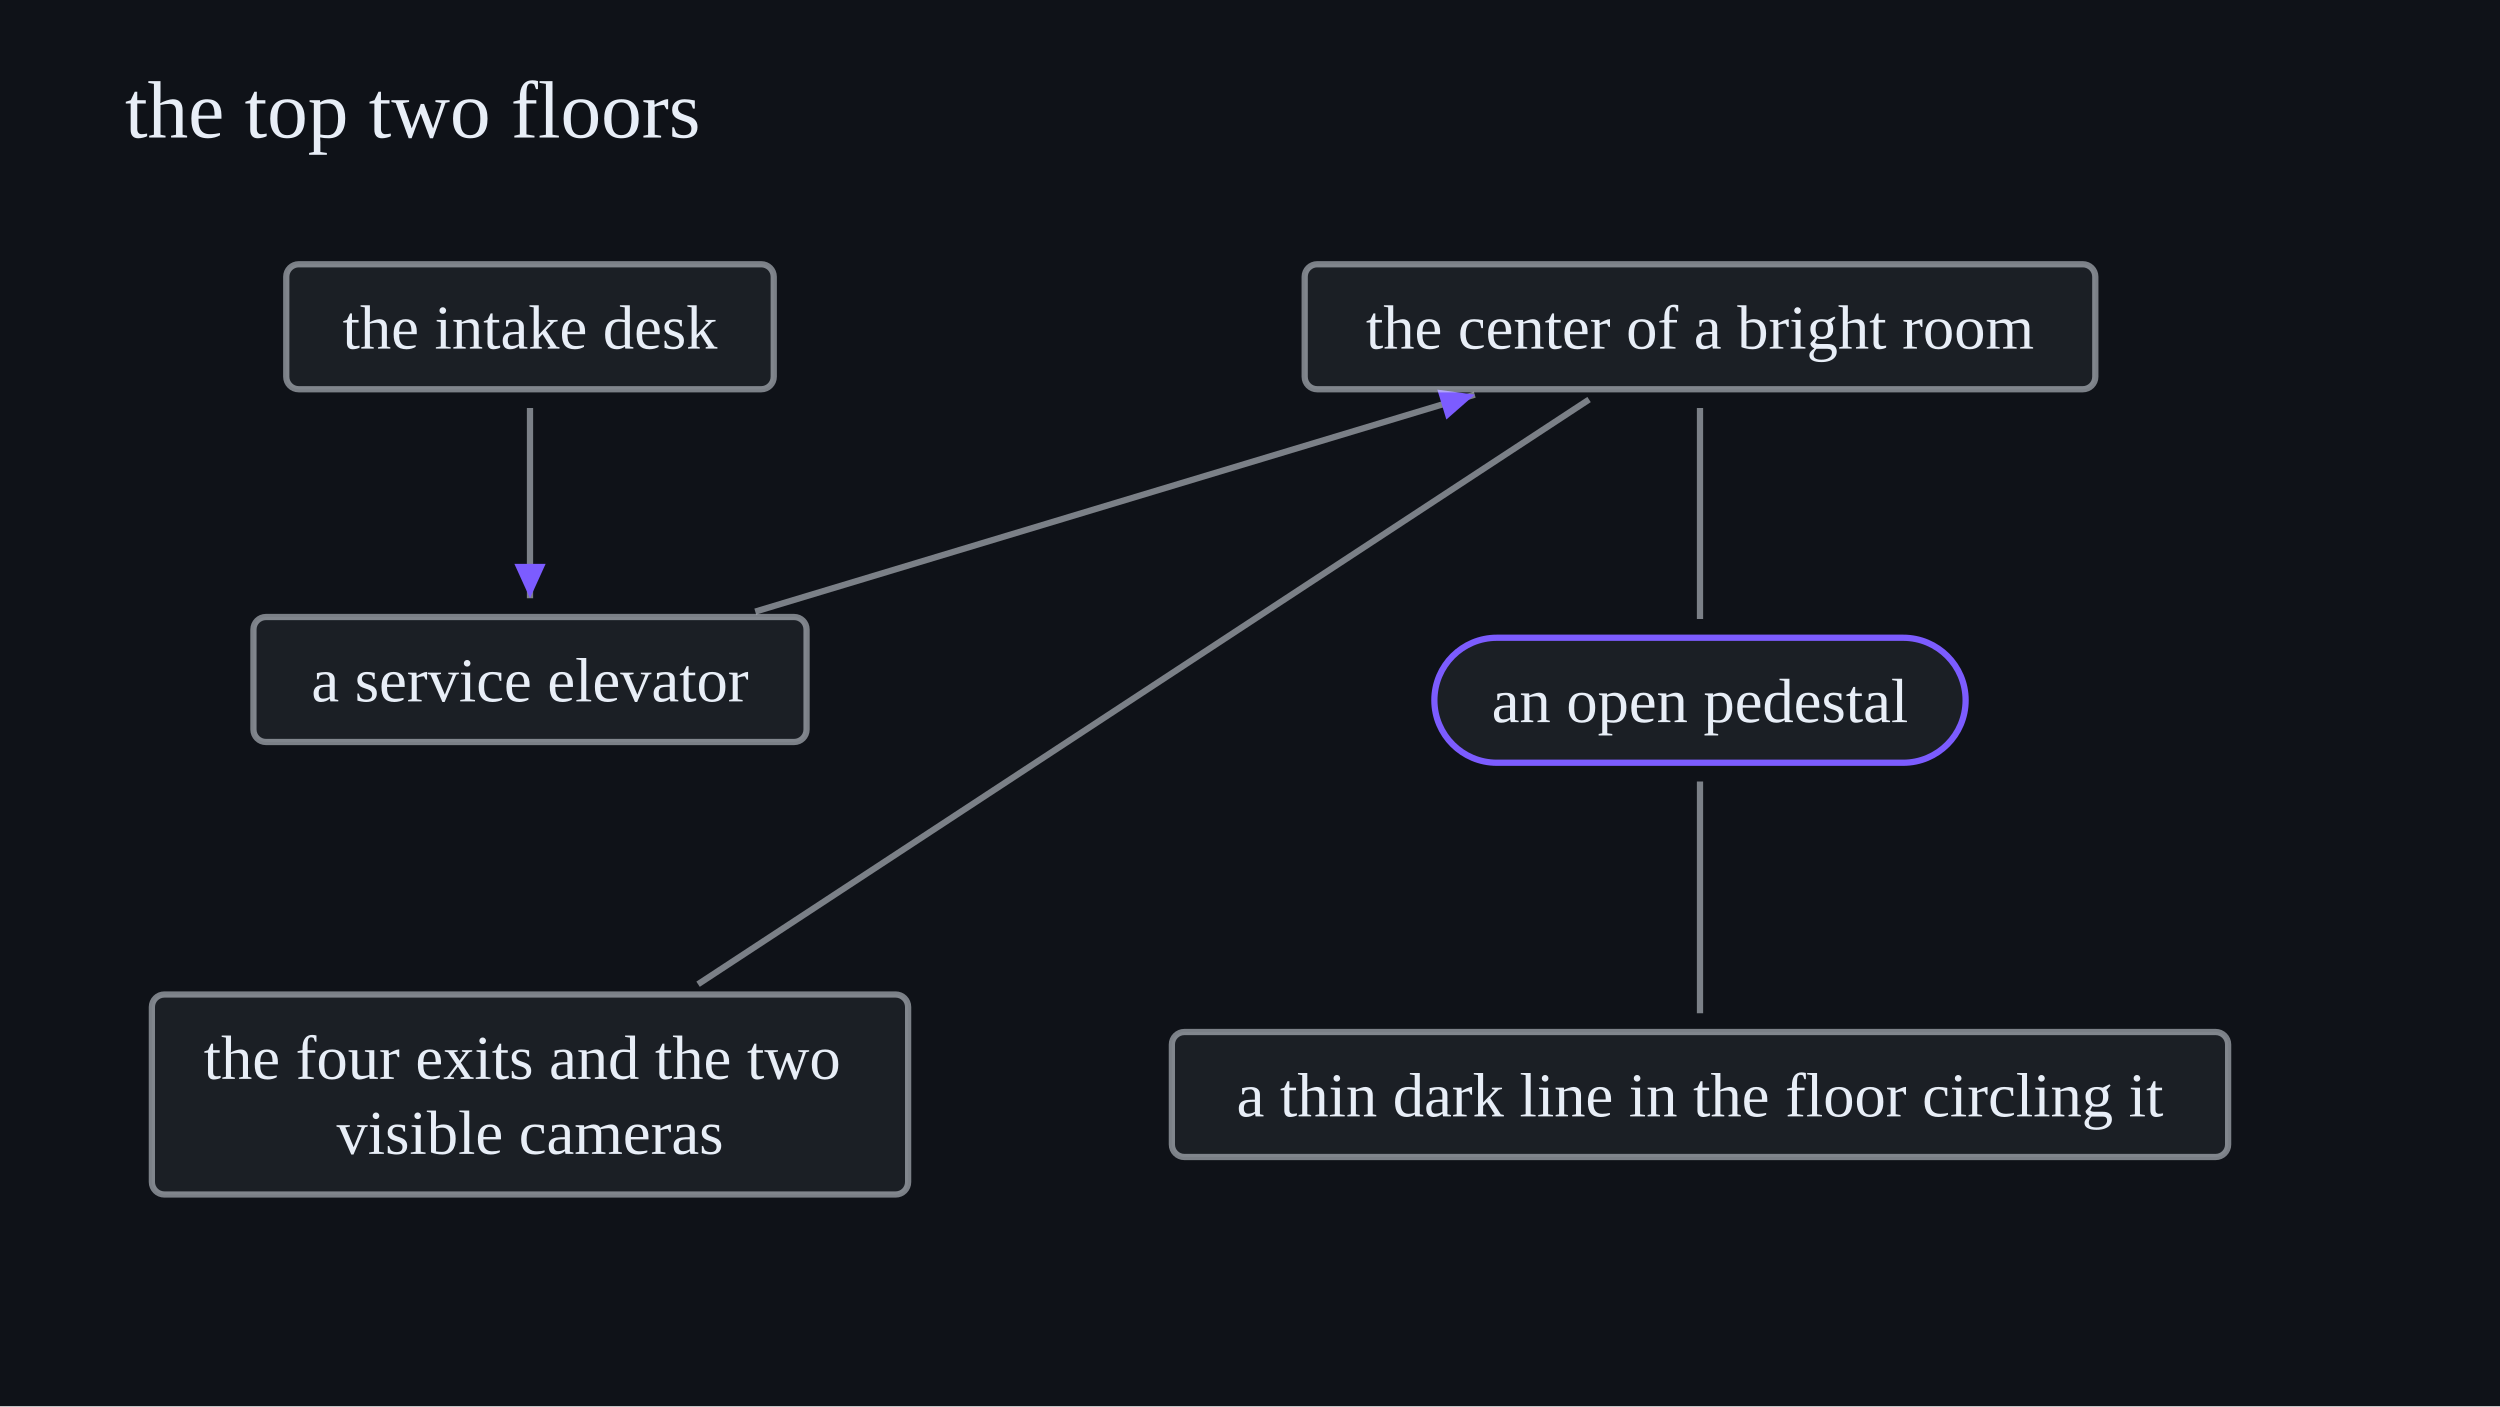
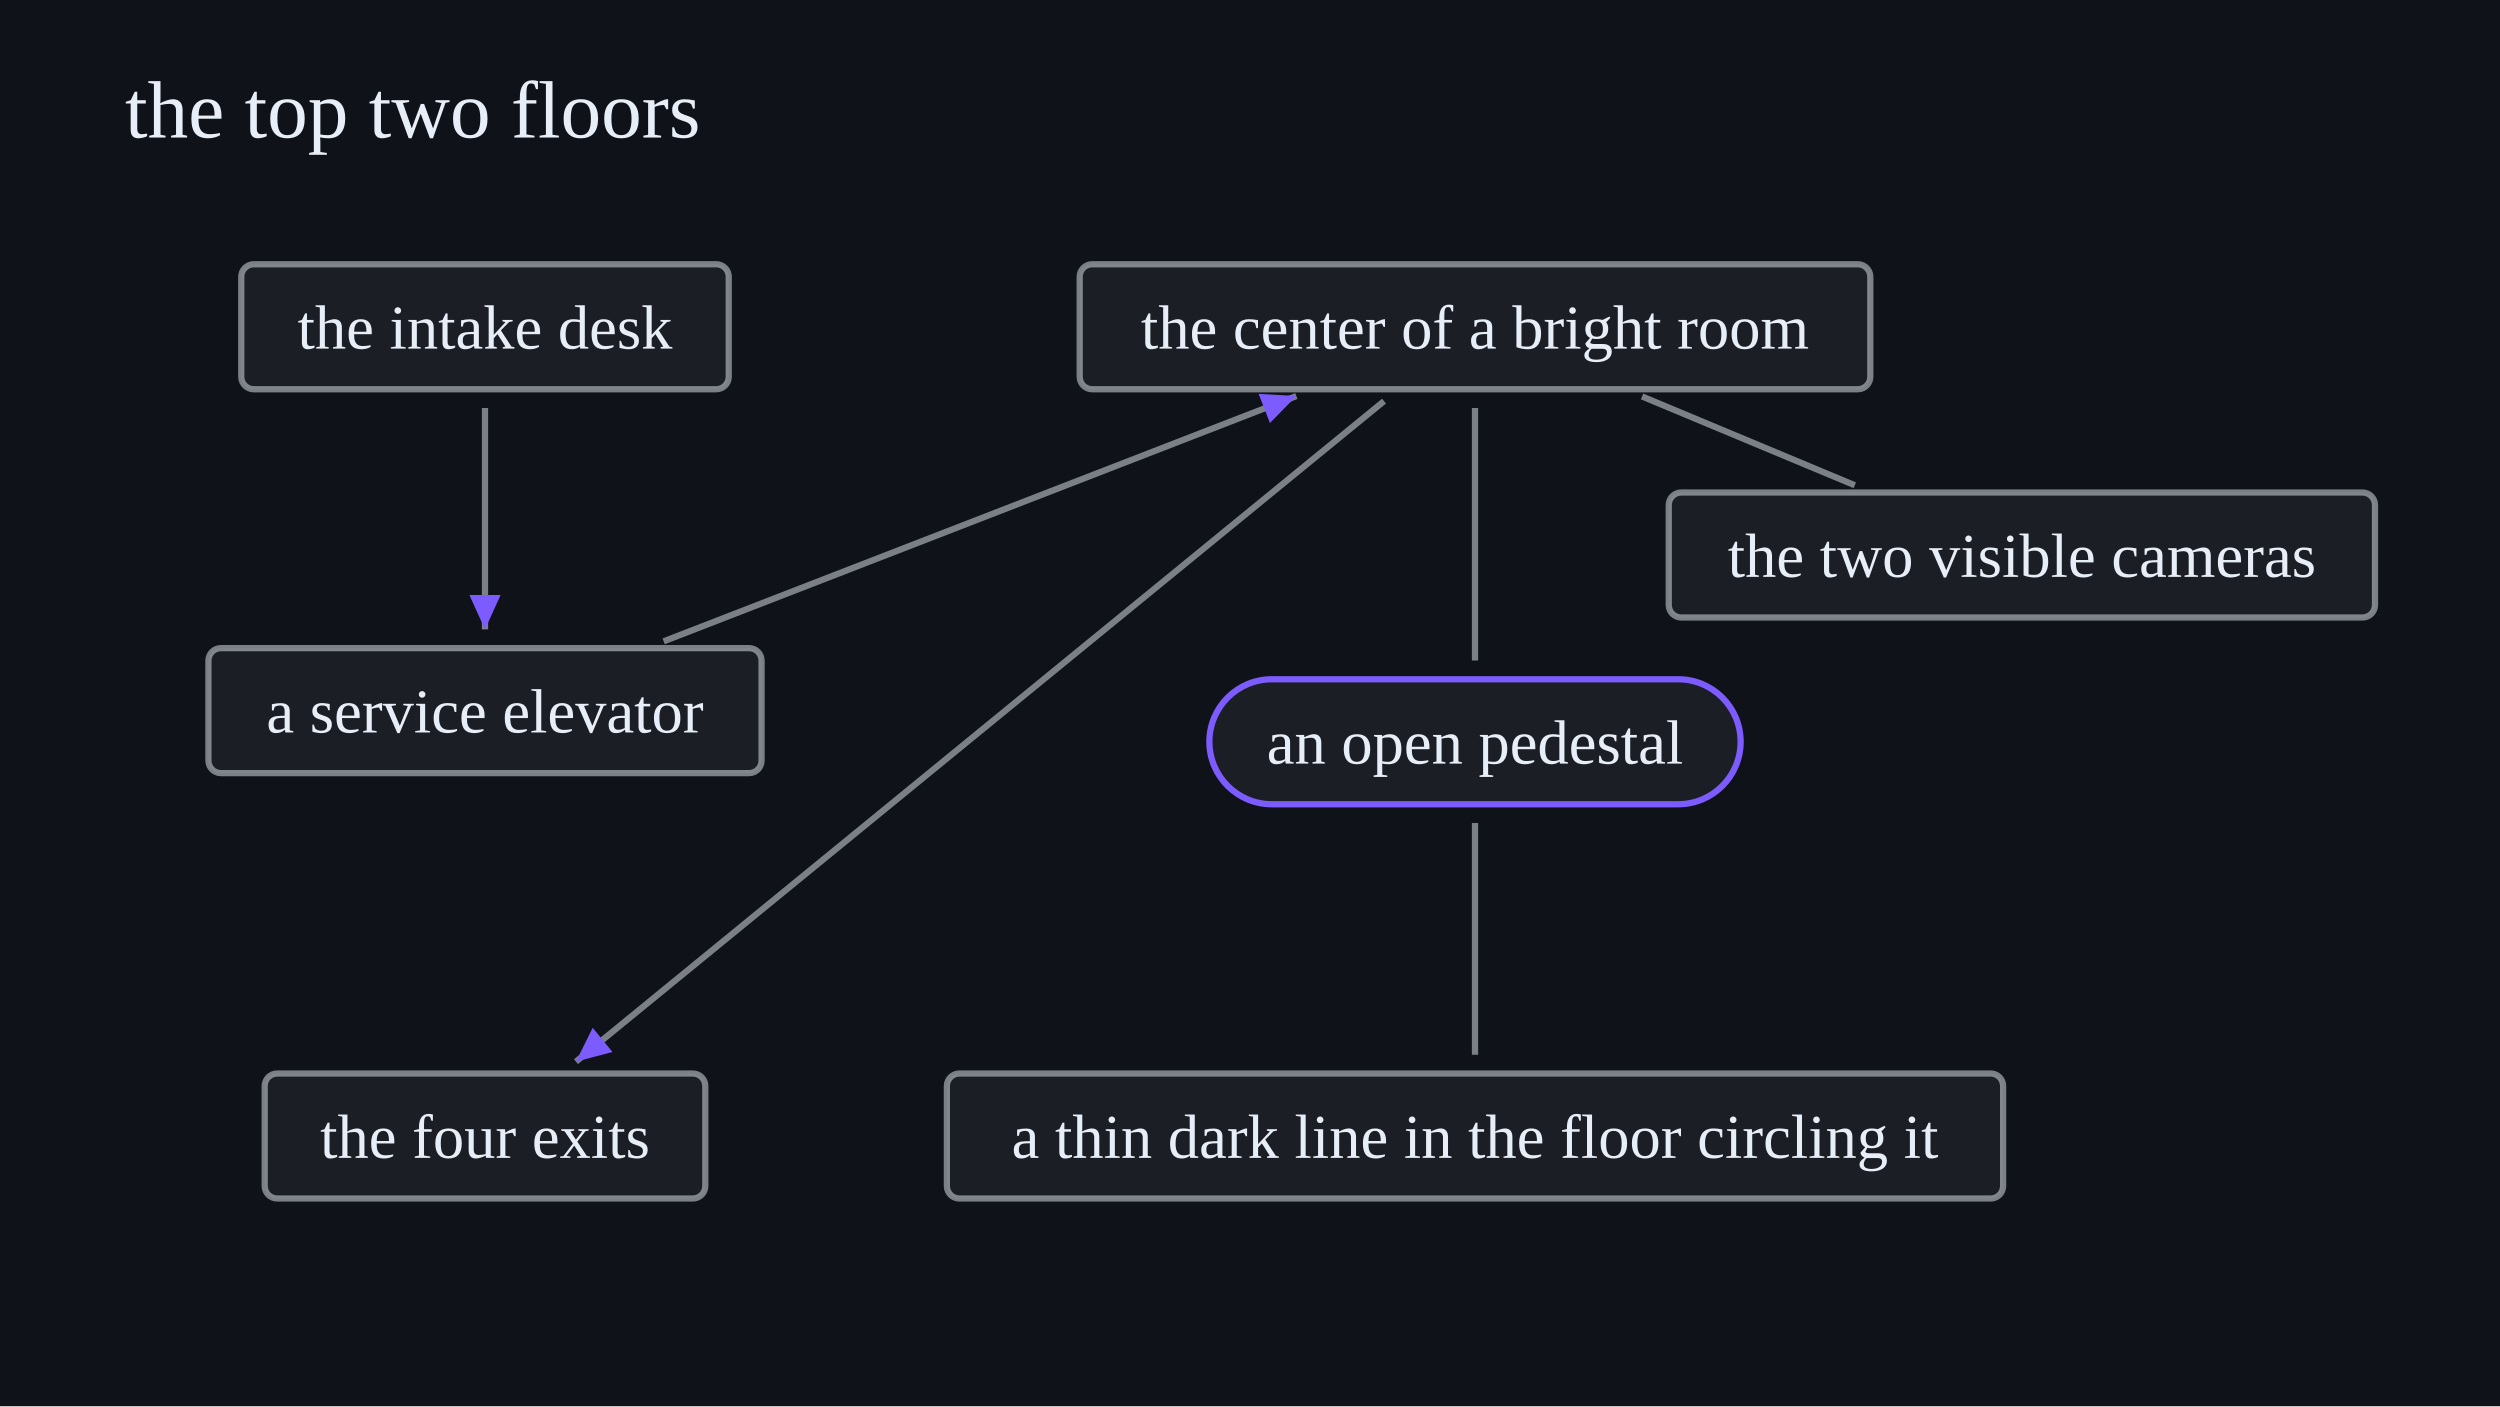
<svg xmlns="http://www.w3.org/2000/svg" width="800" height="450" viewBox="0 0 800 450" font-family="'Times New Roman', Times, 'Liberation Serif', serif" role="img">
  <rect x="0" y="0" width="800" height="450" fill="#0f1218" />
  <text x="40" y="44" font-size="26" fill="#e8eef7">the top two floors</text>
  <g data-layout="plan" />
-   <line x1="169.6" y1="130.56" x2="169.6" y2="191.44" stroke="rgba(232,238,247,0.5)" stroke-width="2" />
-   <polygon points="169.6,191.44 164.6,180.44 174.6,180.44" fill="#7c5cff" />
-   <line x1="241.68" y1="195.71" x2="471.92" y2="126.29" stroke="rgba(232,238,247,0.5)" stroke-width="2" />
-   <polygon points="471.92,126.29 462.83,134.25 459.94,124.68" fill="#7c5cff" />
-   <line x1="544" y1="130.56" x2="544" y2="198.08" stroke="rgba(232,238,247,0.5)" stroke-width="2" />
-   <line x1="544" y1="250.08" x2="544" y2="324.24" stroke="rgba(232,238,247,0.5)" stroke-width="2" />
-   <line x1="508.5" y1="127.85" x2="223.38" y2="314.95" stroke="rgba(232,238,247,0.5)" stroke-width="2" />
-   <rect x="91.6" y="84.56" width="156" height="40" fill="rgba(232,238,247,0.06)" stroke="rgba(232,238,247,0.5)" stroke-width="2" rx="4" data-shape="box" />
-   <text x="169.6" y="111.56" font-size="20" fill="#e8eef7" text-anchor="middle">
-     <tspan x="169.6" dy="0">the intake desk</tspan>
+   <line x1="155.2" y1="130.56" x2="155.2" y2="201.4" stroke="rgba(232,238,247,0.5)" stroke-width="2" />
+   <polygon points="155.2,201.4 150.2,190.4 160.2,190.4" fill="#7c5cff" />
+   <line x1="212.37" y1="205.23" x2="414.83" y2="126.73" stroke="rgba(232,238,247,0.5)" stroke-width="2" />
+   <polygon points="414.83,126.73 406.38,135.37 402.76,126.04" fill="#7c5cff" />
+   <line x1="442.89" y1="128.36" x2="184.31" y2="339.72" stroke="rgba(232,238,247,0.5)" stroke-width="2" />
+   <polygon points="184.31,339.72 189.66,328.89 195.99,336.63" fill="#7c5cff" />
+   <line x1="472" y1="130.56" x2="472" y2="211.36" stroke="rgba(232,238,247,0.5)" stroke-width="2" />
+   <line x1="472" y1="263.36" x2="472" y2="337.52" stroke="rgba(232,238,247,0.5)" stroke-width="2" />
+   <line x1="525.46" y1="126.87" x2="593.54" y2="155.29" stroke="rgba(232,238,247,0.5)" stroke-width="2" />
+   <rect x="77.2" y="84.56" width="156" height="40" fill="rgba(232,238,247,0.06)" stroke="rgba(232,238,247,0.5)" stroke-width="2" rx="4" data-shape="box" />
+   <text x="155.2" y="111.56" font-size="20" fill="#e8eef7" text-anchor="middle">
+     <tspan x="155.2" dy="0">the intake desk</tspan>
  </text>
-   <rect x="81.1" y="197.44" width="177" height="40" fill="rgba(232,238,247,0.06)" stroke="rgba(232,238,247,0.5)" stroke-width="2" rx="4" data-shape="box" />
-   <text x="169.6" y="224.44" font-size="20" fill="#e8eef7" text-anchor="middle">
-     <tspan x="169.6" dy="0">a service elevator</tspan>
+   <rect x="66.7" y="207.4" width="177" height="40" fill="rgba(232,238,247,0.06)" stroke="rgba(232,238,247,0.5)" stroke-width="2" rx="4" data-shape="box" />
+   <text x="155.2" y="234.4" font-size="20" fill="#e8eef7" text-anchor="middle">
+     <tspan x="155.2" dy="0">a service elevator</tspan>
  </text>
-   <rect x="48.6" y="318.24" width="242" height="64" fill="rgba(232,238,247,0.06)" stroke="rgba(232,238,247,0.5)" stroke-width="2" rx="4" data-shape="box" />
-   <text x="169.6" y="345.24" font-size="20" fill="#e8eef7" text-anchor="middle">
-     <tspan x="169.6" dy="0">the four exits and the two</tspan>
-     <tspan x="169.6" dy="24">visible cameras</tspan>
+   <rect x="84.7" y="343.52" width="141" height="40" fill="rgba(232,238,247,0.06)" stroke="rgba(232,238,247,0.5)" stroke-width="2" rx="4" data-shape="box" />
+   <text x="155.2" y="370.52" font-size="20" fill="#e8eef7" text-anchor="middle">
+     <tspan x="155.2" dy="0">the four exits</tspan>
  </text>
-   <rect x="417.5" y="84.56" width="253" height="40" fill="rgba(232,238,247,0.06)" stroke="rgba(232,238,247,0.5)" stroke-width="2" rx="4" data-shape="box" />
-   <text x="544" y="111.56" font-size="20" fill="#e8eef7" text-anchor="middle">
-     <tspan x="544" dy="0">the center of a bright room</tspan>
+   <rect x="345.5" y="84.56" width="253" height="40" fill="rgba(232,238,247,0.06)" stroke="rgba(232,238,247,0.5)" stroke-width="2" rx="4" data-shape="box" />
+   <text x="472" y="111.56" font-size="20" fill="#e8eef7" text-anchor="middle">
+     <tspan x="472" dy="0">the center of a bright room</tspan>
  </text>
-   <rect x="459" y="204.08" width="170" height="40" fill="rgba(232,238,247,0.06)" stroke="#7c5cff" stroke-width="2" rx="20" data-shape="round" />
-   <text x="544" y="231.08" font-size="20" fill="#e8eef7" text-anchor="middle">
-     <tspan x="544" dy="0">an open pedestal</tspan>
+   <rect x="387" y="217.36" width="170" height="40" fill="rgba(232,238,247,0.06)" stroke="#7c5cff" stroke-width="2" rx="20" data-shape="round" />
+   <text x="472" y="244.36" font-size="20" fill="#e8eef7" text-anchor="middle">
+     <tspan x="472" dy="0">an open pedestal</tspan>
  </text>
-   <rect x="375" y="330.24" width="338" height="40" fill="rgba(232,238,247,0.06)" stroke="rgba(232,238,247,0.5)" stroke-width="2" rx="4" data-shape="box" />
-   <text x="544" y="357.24" font-size="20" fill="#e8eef7" text-anchor="middle">
-     <tspan x="544" dy="0">a thin dark line in the floor circling it</tspan>
+   <rect x="303" y="343.52" width="338" height="40" fill="rgba(232,238,247,0.06)" stroke="rgba(232,238,247,0.5)" stroke-width="2" rx="4" data-shape="box" />
+   <text x="472" y="370.52" font-size="20" fill="#e8eef7" text-anchor="middle">
+     <tspan x="472" dy="0">a thin dark line in the floor circling it</tspan>
+   </text>
+   <rect x="534" y="157.6" width="226" height="40" fill="rgba(232,238,247,0.06)" stroke="rgba(232,238,247,0.5)" stroke-width="2" rx="4" data-shape="box" />
+   <text x="647" y="184.6" font-size="20" fill="#e8eef7" text-anchor="middle">
+     <tspan x="647" dy="0">the two visible cameras</tspan>
  </text>
</svg>
